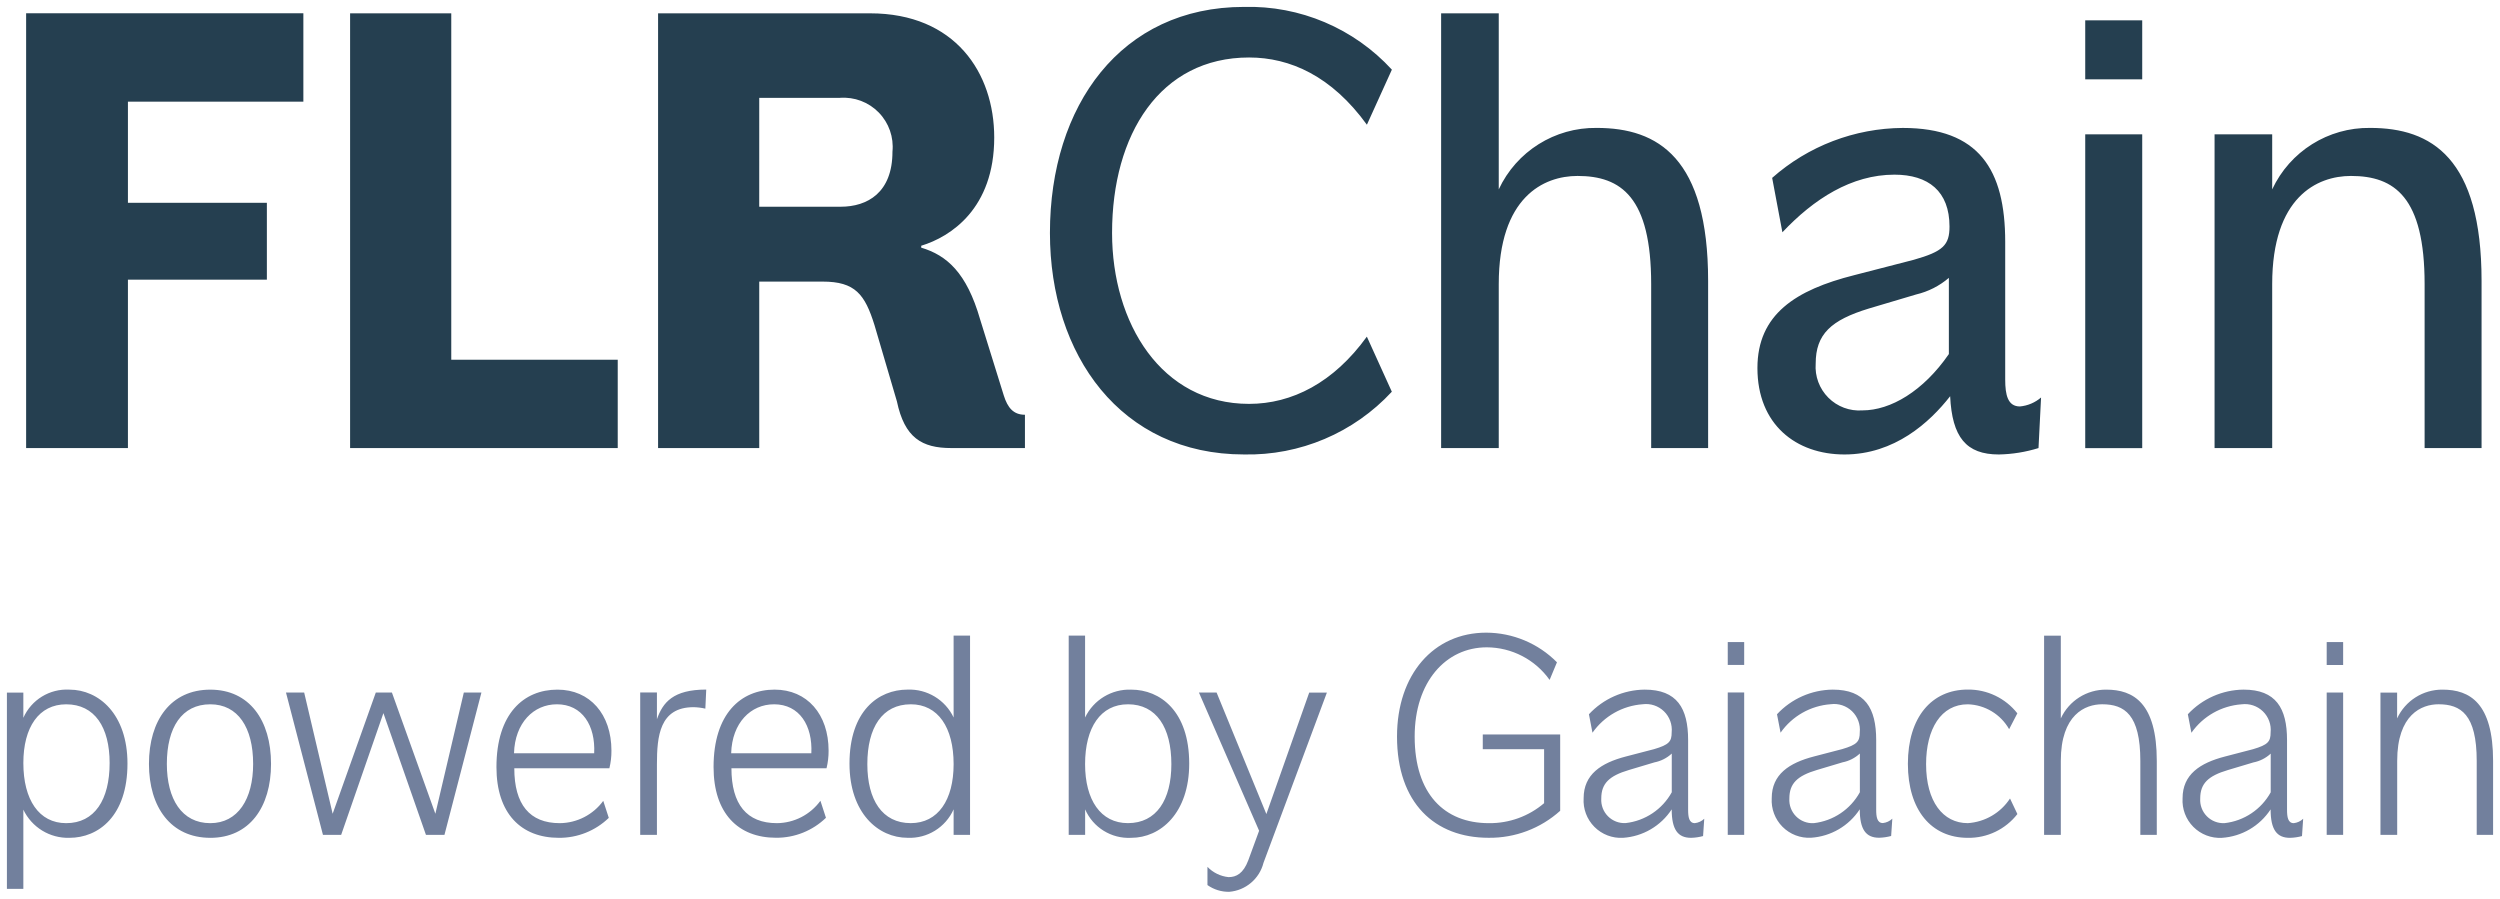
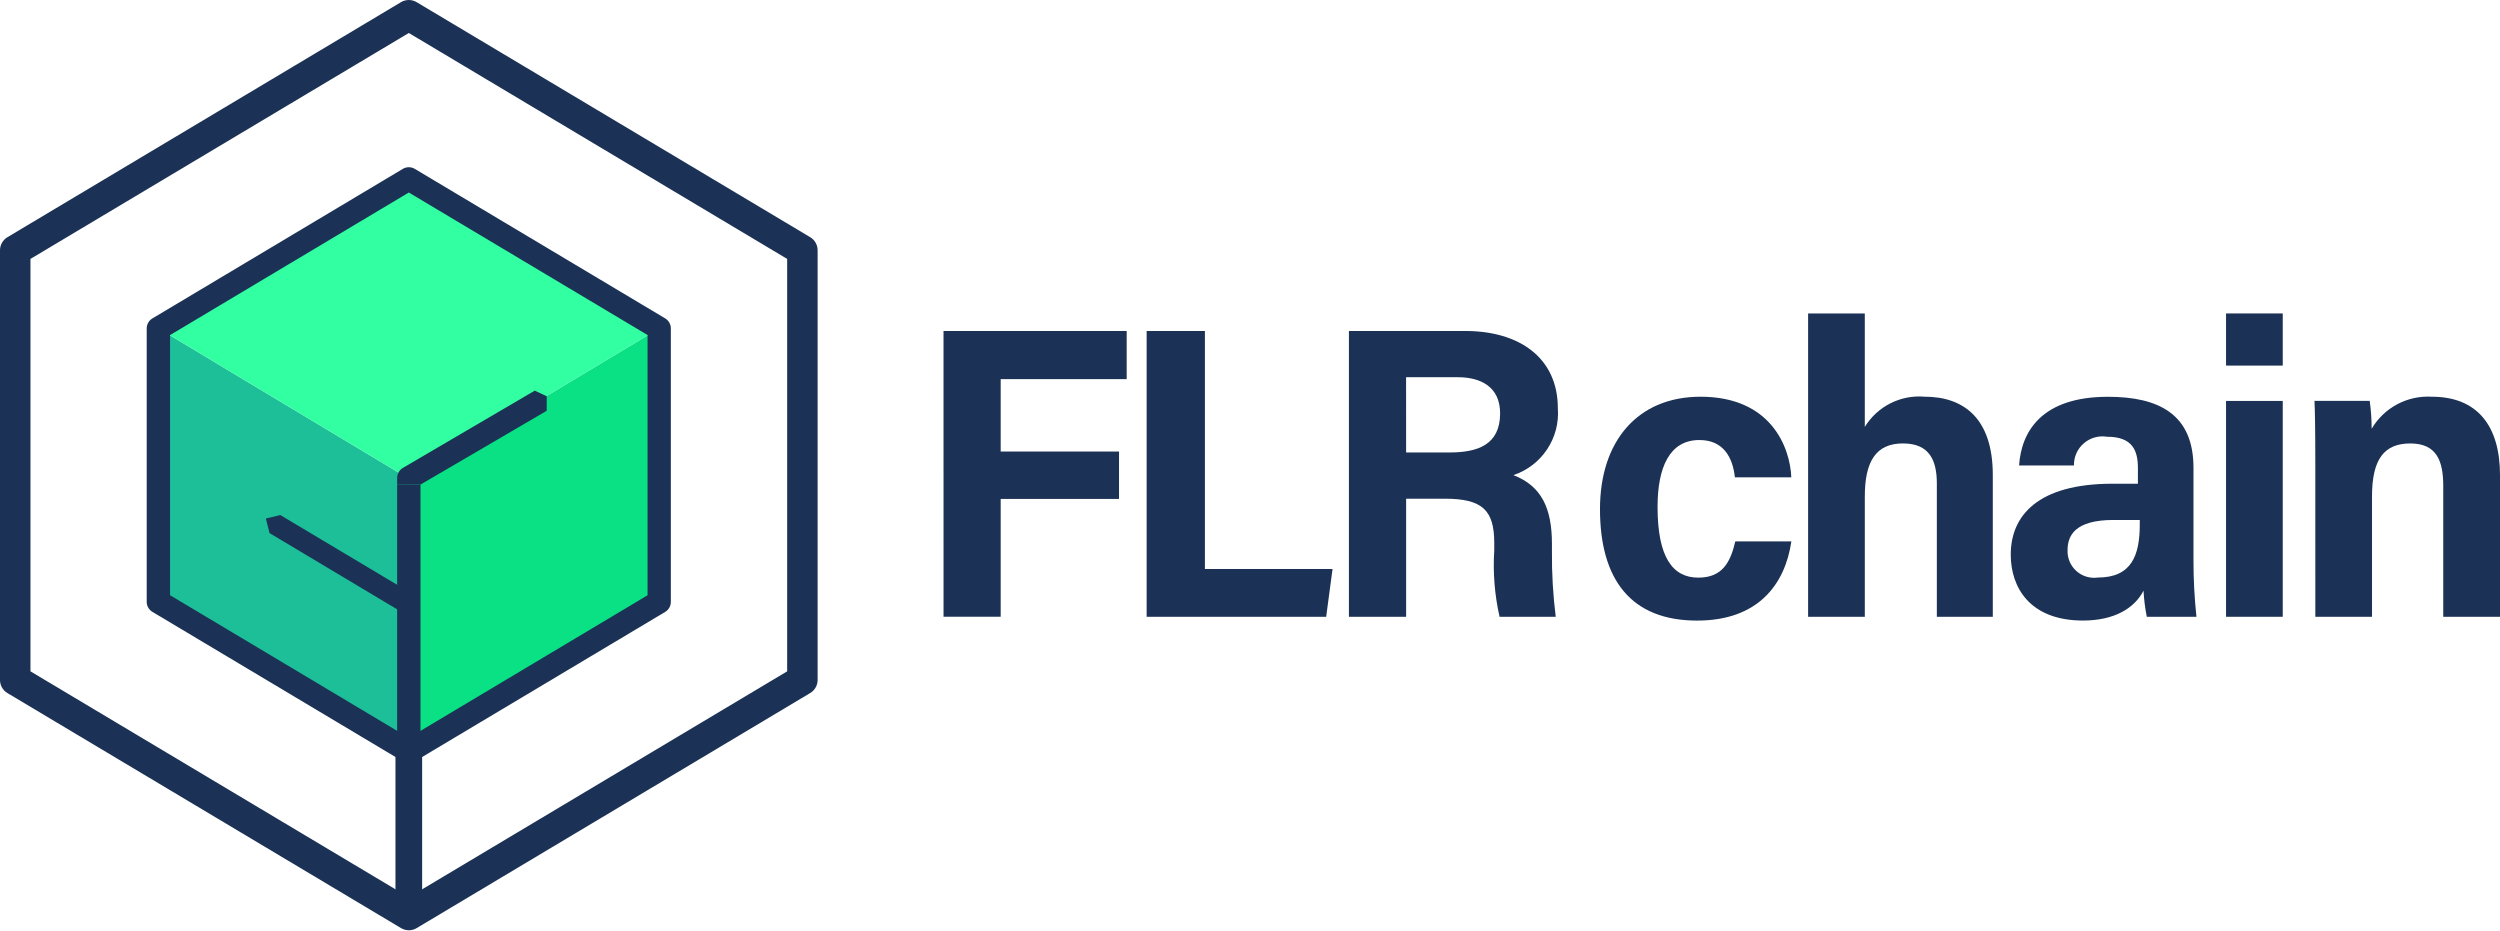
- <svg xmlns="http://www.w3.org/2000/svg" width="180.864" height="65.019" viewBox="0 0 180.864 65.019">
-   <g id="Group_9733" data-name="Group 9733" transform="translate(-0.931 -11.711)">
-     <path id="Path_6865" data-name="Path 6865" d="M3.024-1.157h7.365V-13.339H20.441V-18.9H10.389v-7.319H23.081v-6.392H3.024Zm23.438,0H45.824V-7.549H33.781v-25.06H26.462ZM67.781-15.794c2.131-.648,5.281-2.687,5.281-7.828,0-4.678-2.826-8.986-8.986-8.986H48.743V-1.157h7.319V-13.2h4.586c2.362,0,3.057.926,3.752,3.15L66.02-4.538c.556,2.64,1.807,3.381,3.937,3.381h5.327V-3.566c-.834,0-1.251-.51-1.529-1.39l-1.714-5.512c-.973-3.381-2.409-4.632-4.262-5.188Zm-11.719-10.7H61.9A3.552,3.552,0,0,1,65.7-22.6c0,2.965-1.807,3.984-3.752,3.984H56.061Zm35.065-6.578c-8.894,0-14.035,7.133-14.035,16.351,0,8.847,5.142,16.027,14.035,16.027a14.16,14.16,0,0,0,10.7-4.539L100.02-9.217C97.611-5.882,94.6-4.353,91.5-4.353c-6.346,0-9.913-5.836-9.913-12.368,0-7.133,3.474-12.692,9.913-12.692,2.965,0,5.975,1.343,8.523,4.864l1.807-3.984A14.018,14.018,0,0,0,91.126-33.072ZM124.709-1.157v-12.09c0-8.894-3.613-11.071-8.06-11.071a7.7,7.7,0,0,0-7.087,4.447V-32.609h-4.169V-1.157h4.169V-13.015c0-6.3,3.242-7.828,5.7-7.828,3.15,0,5.327,1.529,5.327,7.828V-1.157Zm5.373-15.61c2.27-2.409,5-4.169,8.106-4.169,2.455,0,3.984,1.2,3.984,3.752,0,1.343-.463,1.807-2.594,2.409l-4.308,1.112c-4.215,1.065-6.994,2.826-6.994,6.717,0,4.076,2.779,6.253,6.3,6.253,3.613,0,6.161-2.316,7.643-4.215.139,2.965,1.158,4.215,3.52,4.215a10.309,10.309,0,0,0,2.872-.463l.185-3.659a2.739,2.739,0,0,1-1.529.648c-.88,0-1.065-.834-1.065-1.945v-9.959c0-5.234-1.9-8.245-7.411-8.245a14.4,14.4,0,0,0-9.449,3.613Zm2.409,9.5c0-2.131,1.112-3.15,3.845-3.984l3.428-1.019a5.618,5.618,0,0,0,2.362-1.2v5.512c-1.853,2.687-4.215,4.076-6.253,4.076A3.161,3.161,0,0,1,132.491-7.271Zm19.5,6.114h4.123v-22.7h-4.123Zm0-26.681h4.123V-32.1h-4.123ZM180.664-1.157v-12.09c0-8.894-3.613-11.071-8.06-11.071a7.7,7.7,0,0,0-7.087,4.447v-3.984h-4.169v22.7h4.169V-13.015c0-6.3,3.242-7.828,5.7-7.828,3.15,0,5.327,1.529,5.327,7.828V-1.157Z" transform="translate(-0.203 45.283)" fill="#253f50" stroke="rgba(0,0,0,0)" stroke-width="1" />
-     <path id="Path_6866" data-name="Path 6866" d="M2.773-2.356A3.575,3.575,0,0,0,6.106-.318c2.1,0,4.2-1.571,4.2-5.371,0-3.588-2.081-5.35-4.2-5.35A3.437,3.437,0,0,0,2.773-9v-1.826H1.584v14.2H2.773Zm3.1.977c-1.974,0-3.1-1.7-3.1-4.352,0-2.59,1.125-4.246,3.1-4.246,2.059,0,3.142,1.656,3.142,4.246C9.015-3.078,7.932-1.379,5.873-1.379Zm10.424,0c-2.059,0-3.142-1.741-3.142-4.289,0-2.633,1.083-4.31,3.142-4.31,2,0,3.1,1.677,3.1,4.31C19.4-3.12,18.292-1.379,16.3-1.379Zm0,1.062c2.824,0,4.395-2.208,4.395-5.35,0-3.163-1.571-5.371-4.395-5.371-2.845,0-4.437,2.208-4.437,5.371C11.86-2.526,13.452-.318,16.3-.318ZM24.449-.53h1.316l3.057-8.811L31.9-.53h1.338l2.675-10.3H34.64L32.58-2.059l-3.142-8.768H28.271L25.15-2.059,23.09-10.827H21.774Zm17.133-.849c-2.187,0-3.291-1.359-3.291-3.97H45.17a5.219,5.219,0,0,0,.149-1.274c0-2.633-1.55-4.416-3.906-4.416C38.971-11.039,37-9.3,37-5.434,37-2.08,38.78-.318,41.518-.318a5.139,5.139,0,0,0,3.609-1.444l-.4-1.231A3.937,3.937,0,0,1,41.582-1.379Zm-.212-8.6c1.847,0,2.8,1.55,2.7,3.545h-5.8C38.334-8.64,39.693-9.978,41.37-9.978ZM47.4-.53h1.21v-5.1c0-2.038.191-4.14,2.654-4.14a4.217,4.217,0,0,1,.849.106l.064-1.38c-2.4,0-3.142.934-3.567,2.144v-1.932H47.4Zm9.893-.849C55.106-1.379,54-2.738,54-5.35H60.88a5.219,5.219,0,0,0,.149-1.274c0-2.633-1.55-4.416-3.906-4.416-2.441,0-4.416,1.741-4.416,5.6,0,3.354,1.783,5.117,4.522,5.117a5.139,5.139,0,0,0,3.609-1.444l-.4-1.231A3.937,3.937,0,0,1,57.293-1.379Zm-.212-8.6c1.847,0,2.8,1.55,2.7,3.545h-5.8C54.044-8.64,55.4-9.978,57.08-9.978Zm12.993.955a3.536,3.536,0,0,0-3.333-2.017c-2.123,0-4.2,1.55-4.2,5.35,0,3.588,2.081,5.371,4.2,5.371a3.474,3.474,0,0,0,3.333-2.059V-.53h1.189V-14.946H70.073Zm-3.1-.955c1.974,0,3.1,1.677,3.1,4.331,0,2.59-1.125,4.267-3.1,4.267-2.059,0-3.142-1.677-3.142-4.267C63.831-8.3,64.914-9.978,66.974-9.978Zm12.611-4.968H78.4V-.53h1.189V-2.377A3.435,3.435,0,0,0,82.918-.318c2.123,0,4.2-1.783,4.2-5.371,0-3.8-2.1-5.35-4.2-5.35a3.558,3.558,0,0,0-3.333,2.017Zm3.1,4.968c2.059,0,3.142,1.677,3.142,4.331,0,2.59-1.083,4.267-3.142,4.267-1.974,0-3.1-1.677-3.1-4.267C79.584-8.3,80.71-9.978,82.684-9.978Zm9.49,9.15-.786,2.144c-.361.955-.87,1.21-1.422,1.21a2.46,2.46,0,0,1-1.529-.743V3.1a2.655,2.655,0,0,0,1.571.488,2.791,2.791,0,0,0,2.484-2.1l4.586-12.314H95.8L92.7-2.038,89.1-10.827H87.822ZM108.649-14.1a5.6,5.6,0,0,1,4.543,2.357l.531-1.274a7.226,7.226,0,0,0-5.117-2.144c-3.8,0-6.454,3.015-6.454,7.516,0,4.819,2.739,7.324,6.624,7.324a7.6,7.6,0,0,0,5.18-1.953v-5.52h-5.6V-6.73h4.437v3.906A6.046,6.046,0,0,1,108.8-1.379c-3.227,0-5.371-2.123-5.371-6.263C103.426-11.591,105.677-14.1,108.649-14.1Zm7.643,6.178a4.86,4.86,0,0,1,3.63-2.059,1.865,1.865,0,0,1,2.1,2.038c0,.658-.191.892-1.274,1.21l-2.038.531c-1.8.467-3.057,1.3-3.057,3.015A2.7,2.7,0,0,0,118.5-.318a4.564,4.564,0,0,0,3.524-2.059c0,1.465.446,2.059,1.4,2.059a3.672,3.672,0,0,0,.87-.127l.085-1.253a1.174,1.174,0,0,1-.679.318c-.425,0-.488-.446-.488-.977V-7.388c0-2.314-.807-3.652-3.142-3.652a5.58,5.58,0,0,0-4.034,1.783Zm.637,4.756c0-1.083.573-1.635,2-2.059l1.847-.552a2.565,2.565,0,0,0,1.253-.637v2.8a4.369,4.369,0,0,1-3.333,2.229A1.677,1.677,0,0,1,116.929-3.163Zm9.15,2.633h1.189v-10.3h-1.189Zm0-12.292h1.189v-1.656h-1.189Zm3.821,4.9a4.86,4.86,0,0,1,3.63-2.059,1.865,1.865,0,0,1,2.1,2.038c0,.658-.191.892-1.274,1.21l-2.038.531c-1.8.467-3.057,1.3-3.057,3.015a2.7,2.7,0,0,0,2.845,2.866,4.564,4.564,0,0,0,3.524-2.059c0,1.465.446,2.059,1.4,2.059a3.672,3.672,0,0,0,.87-.127l.085-1.253a1.174,1.174,0,0,1-.679.318c-.425,0-.488-.446-.488-.977V-7.388c0-2.314-.807-3.652-3.142-3.652a5.58,5.58,0,0,0-4.034,1.783Zm.637,4.756c0-1.083.573-1.635,2-2.059l1.847-.552a2.565,2.565,0,0,0,1.253-.637v2.8A4.369,4.369,0,0,1,132.3-1.379,1.677,1.677,0,0,1,130.537-3.163ZM143.445-.318a4.445,4.445,0,0,0,3.588-1.72L146.5-3.163a3.957,3.957,0,0,1-3.057,1.783c-1.8,0-3.015-1.571-3.015-4.267,0-2.548,1.083-4.331,3.015-4.331a3.558,3.558,0,0,1,2.993,1.8l.594-1.146a4.5,4.5,0,0,0-3.588-1.72c-2.611,0-4.331,2-4.331,5.371C139.114-2.314,140.813-.318,143.445-.318ZM157.118-.53V-5.88c0-4.182-1.677-5.159-3.652-5.159a3.589,3.589,0,0,0-3.291,2.081v-5.987h-1.21V-.53h1.21V-5.88c0-3.354,1.762-4.1,2.993-4.1,1.614,0,2.76.743,2.76,4.1V-.53Zm2.505-7.388a4.86,4.86,0,0,1,3.63-2.059,1.865,1.865,0,0,1,2.1,2.038c0,.658-.191.892-1.274,1.21l-2.038.531c-1.8.467-3.057,1.3-3.057,3.015a2.7,2.7,0,0,0,2.845,2.866,4.564,4.564,0,0,0,3.524-2.059c0,1.465.446,2.059,1.4,2.059a3.673,3.673,0,0,0,.87-.127l.085-1.253a1.174,1.174,0,0,1-.679.318c-.425,0-.488-.446-.488-.977V-7.388c0-2.314-.807-3.652-3.142-3.652a5.58,5.58,0,0,0-4.034,1.783Zm.637,4.756c0-1.083.573-1.635,2-2.059l1.847-.552a2.565,2.565,0,0,0,1.253-.637v2.8a4.369,4.369,0,0,1-3.333,2.229A1.677,1.677,0,0,1,160.26-3.163ZM169.41-.53H170.6v-10.3H169.41Zm0-12.292H170.6v-1.656H169.41ZM181.448-.53V-5.88c0-4.182-1.677-5.159-3.652-5.159a3.589,3.589,0,0,0-3.291,2.081v-1.868H173.3V-.53h1.21V-5.88c0-3.354,1.762-4.1,2.993-4.1,1.614,0,2.76.743,2.76,4.1V-.53Z" transform="translate(-0.153 72.642)" fill="#72809d" stroke="rgba(0,0,0,0)" stroke-width="1" />
+ <svg xmlns="http://www.w3.org/2000/svg" id="logo" width="160" height="59.535" viewBox="0 0 160 59.535">
+   <defs>
+     <clipPath id="clip-path">
+       <rect id="Rectangle_5310" data-name="Rectangle 5310" width="160" height="59.535" fill="none" />
+     </clipPath>
+   </defs>
+   <path id="Path_6892" data-name="Path 6892" d="M37.59,77.942v17.5l16.028,9.571V87.564Z" transform="translate(-27.454 -56.924)" fill="#1dbf98" />
+   <path id="Path_6893" data-name="Path 6893" d="M113.054,95.441v-17.5L97.026,87.564v17.448Z" transform="translate(-70.862 -56.924)" fill="#0ae084" />
+   <path id="Path_6894" data-name="Path 6894" d="M37.59,52.022l16.028,9.622,16.028-9.622L53.618,42.451Z" transform="translate(-27.454 -31.004)" fill="#31ffa1" />
+   <path id="Path_6895" data-name="Path 6895" d="M223.927,78.553h11.723v3.082h-8.064v4.633h7.574V89.3h-7.574v7.543h-3.658Z" transform="translate(-163.542 -57.37)" fill="#1b3256" />
+   <path id="Path_6896" data-name="Path 6896" d="M272.138,78.553h3.729V93.787h8.169l-.408,3.058H272.138Z" transform="translate(-198.753 -57.37)" fill="#1b3256" />
+   <g id="Group_9789" data-name="Group 9789">
+     <g id="Group_9788" data-name="Group 9788" clip-path="url(#clip-path)">
+       <path id="Path_6897" data-name="Path 6897" d="M323.81,89.288v7.557h-3.661V78.553H327.6c3.452,0,5.92,1.713,5.92,4.947a4.177,4.177,0,0,1-2.845,4.278c1.814.7,2.467,2.136,2.467,4.406v.475a31.6,31.6,0,0,0,.243,4.186h-3.594a14.9,14.9,0,0,1-.341-4.247v-.482c0-2.094-.762-2.828-3.152-2.828Zm0-2.961h2.783c1.772,0,3.232-.475,3.232-2.5,0-1.692-1.224-2.316-2.718-2.316h-3.3Z" transform="translate(-233.818 -57.37)" fill="#1b3256" />
+       <path id="Path_6898" data-name="Path 6898" d="M391.983,103.415c-.406,2.775-2.152,5.067-6.033,5.067-4.229,0-6.215-2.621-6.215-7.135,0-4.376,2.431-7.193,6.436-7.193,4.518,0,5.729,3.245,5.809,5.16h-3.611c-.136-1.242-.707-2.388-2.271-2.388-1.914,0-2.678,1.748-2.678,4.283,0,3.231.972,4.524,2.607,4.524,1.565,0,2.063-1.02,2.368-2.318Z" transform="translate(-277.336 -68.764)" fill="#1b3256" />
+       <path id="Path_6899" data-name="Path 6899" d="M432.758,74.391v7.262a4.085,4.085,0,0,1,3.836-1.933c2.474,0,4.356,1.365,4.356,5.01v9.075h-3.581V85.28c0-1.493-.477-2.569-2.17-2.569-1.751,0-2.44,1.182-2.44,3.4v7.695H429.13V74.391Z" transform="translate(-313.411 -54.331)" fill="#1b3256" />
+       <path id="Path_6900" data-name="Path 6900" d="M488.918,104.659a33.578,33.578,0,0,0,.19,3.58H485.93a11.685,11.685,0,0,1-.21-1.671c-.574,1.122-1.872,1.911-3.869,1.911-3.418,0-4.628-2.131-4.628-4.219,0-2.488,1.723-4.538,6.514-4.538h1.624v-1c0-1.13-.35-2.006-1.972-2.006a1.825,1.825,0,0,0-2.122,1.836h-3.511c.146-2.182,1.454-4.394,5.689-4.394,3.265,0,5.473,1.124,5.473,4.545Zm-3.437-2.617H483.8c-2.478,0-2.941,1.008-2.941,1.932a1.7,1.7,0,0,0,1.943,1.752c2.168,0,2.678-1.441,2.678-3.394Z" transform="translate(-348.535 -68.764)" fill="#1b3256" />
+       <path id="Path_6901" data-name="Path 6901" d="M528.321,74.391h3.629v3.338h-3.629Zm0,5.6h3.629V93.805h-3.629Z" transform="translate(-385.854 -54.331)" fill="#1b3256" />
+       <path id="Path_6902" data-name="Path 6902" d="M549.362,98.73c0-2.85-.027-3.7-.053-4.309h3.534a12.7,12.7,0,0,1,.124,1.785,4.18,4.18,0,0,1,3.85-2.052c2.9,0,4.366,1.85,4.366,5.029v9.057H557.55V99.877c0-1.561-.384-2.732-2.106-2.732-1.644,0-2.453.963-2.453,3.381v7.713h-3.628Z" transform="translate(-401.182 -68.764)" fill="#1b3256" />
+       <path id="Path_6903" data-name="Path 6903" d="M26.165,59.535a.975.975,0,0,1-.5-.138L.476,44.356A.975.975,0,0,1,0,43.519v-27.5a.975.975,0,0,1,.475-.837L25.665.138a.975.975,0,0,1,1,0L51.854,15.18a.975.975,0,0,1,.475.837v27.5a.975.975,0,0,1-.475.837L26.665,59.4a.975.975,0,0,1-.5.138M1.951,42.966,26.165,57.425,50.379,42.966V16.57L26.165,2.111,1.951,16.57Z" transform="translate(-0.001 0)" fill="#1b3256" />
+       <path id="Path_6904" data-name="Path 6904" d="M51.594,77.814a.744.744,0,0,1-.383-.106L35.183,68.138a.747.747,0,0,1-.364-.642V50a.747.747,0,0,1,.364-.642l16.028-9.571a.745.745,0,0,1,.766,0L68,49.355a.747.747,0,0,1,.364.642V67.5a.747.747,0,0,1-.364.642L51.977,77.708a.745.745,0,0,1-.383.106M36.313,67.072,51.594,76.2l15.28-9.124V50.421L51.594,41.3l-15.28,9.124Z" transform="translate(-25.43 -28.979)" fill="#1b3256" />
+       <rect id="Rectangle_5308" data-name="Rectangle 5308" width="1.494" height="16.514" transform="translate(25.417 31.013)" fill="#1b3256" />
+       <path id="Path_6905" data-name="Path 6905" d="M103.062,92.712l-8.443,4.946a.747.747,0,0,0-.364.642v.424h1.494L103.828,94v-.932Z" transform="translate(-68.838 -67.711)" fill="#1b3256" />
+       <rect id="Rectangle_5309" data-name="Rectangle 5309" width="1.707" height="10.048" transform="translate(25.31 48.087)" fill="#1b3256" />
+       <path id="Path_6906" data-name="Path 6906" d="M71.554,128.314,63.329,123.4l-.235-.933.925-.222,8.226,4.912Z" transform="translate(-46.079 -89.282)" fill="#1b3256" />
+     </g>
  </g>
</svg>
